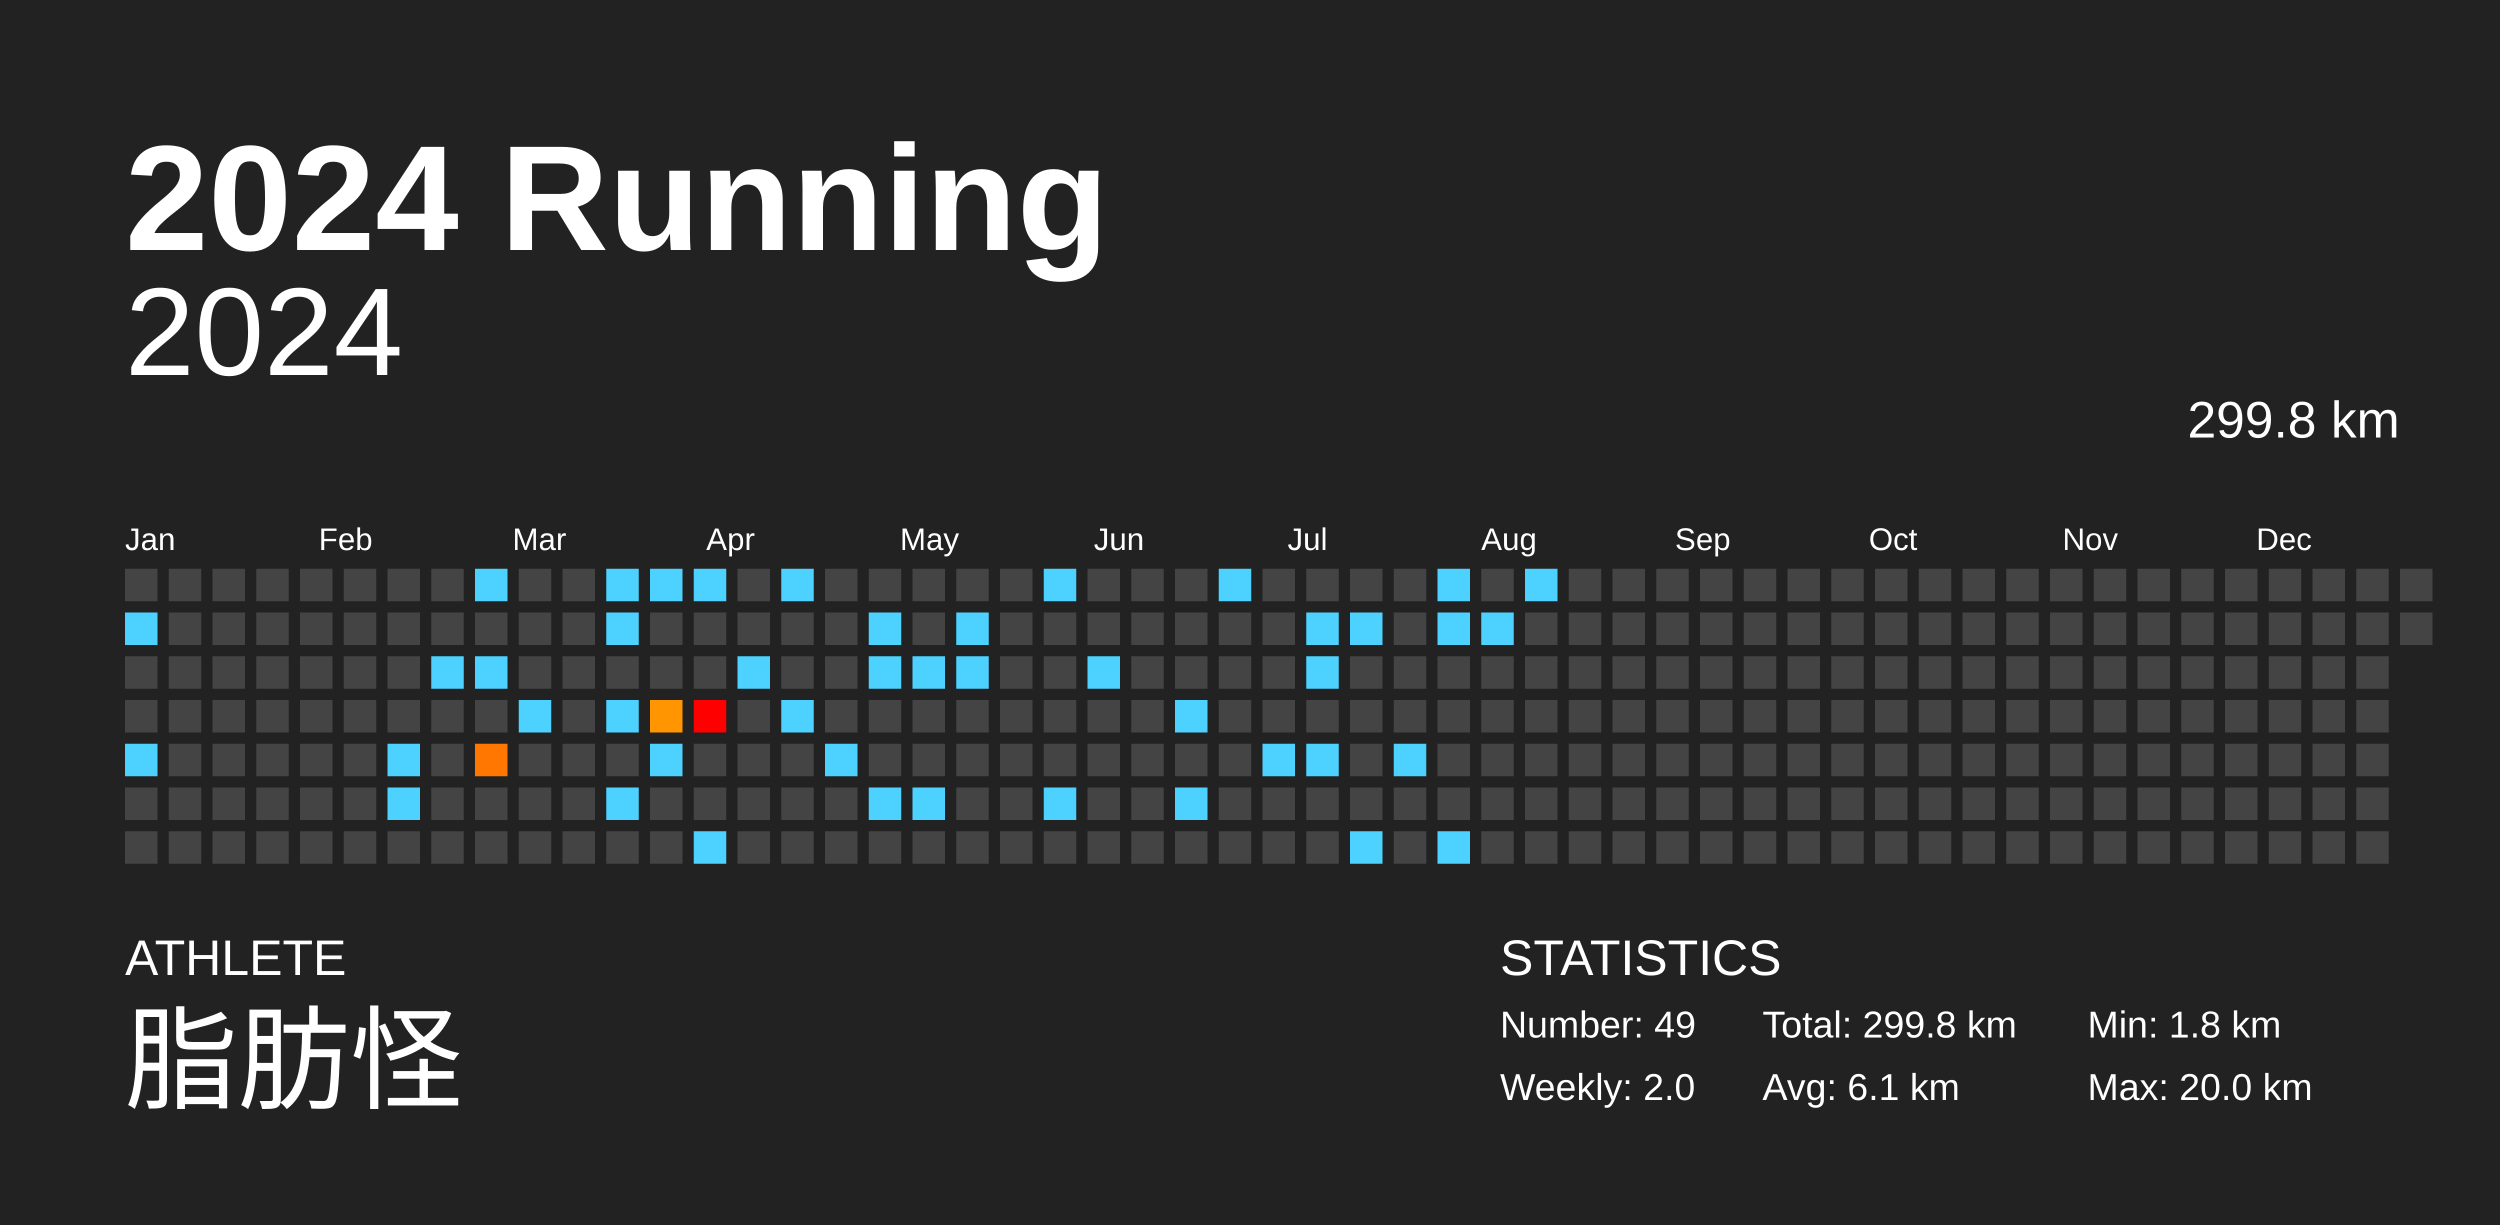
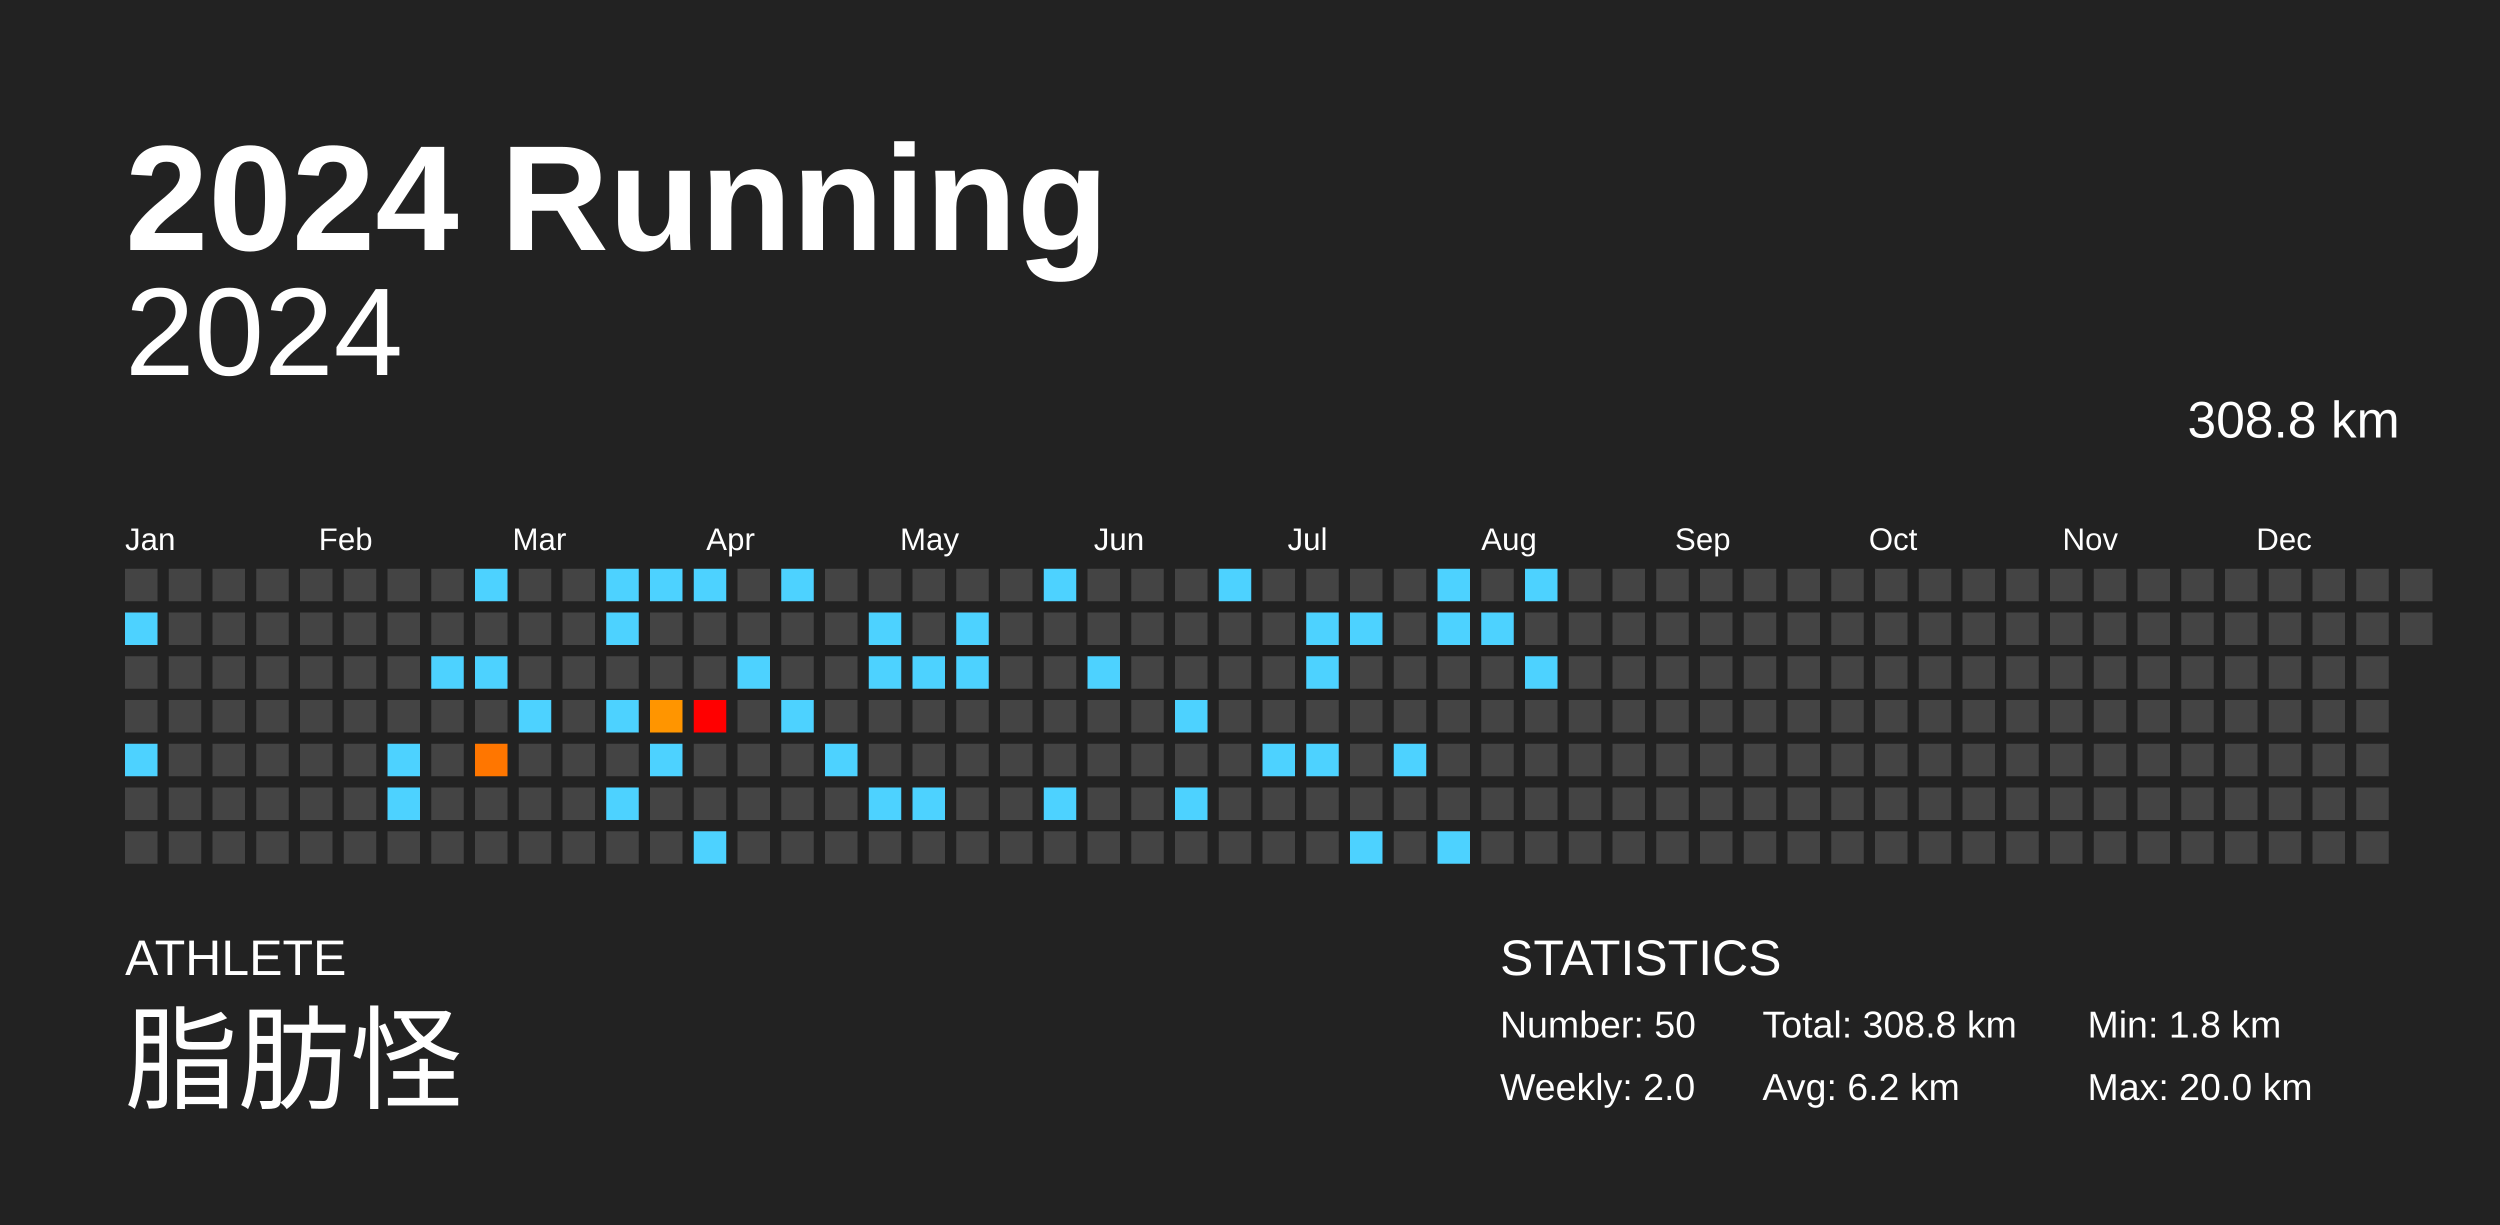
<svg xmlns="http://www.w3.org/2000/svg" baseProfile="full" height="98mm" version="1.1" viewBox="0,0,200,98" width="200mm">
  <defs />
  <rect fill="#222222" height="98" width="200" x="0" y="0" />
  <text fill="#FFFFFF" style="font-size:12px; font-family:Arial; font-weight:bold;" x="10" y="20">2024 Running</text>
  <text fill="#FFFFFF" style="font-size:4px; font-family:Arial" x="10" y="78">ATHLETE</text>
  <text fill="#FFFFFF" style="font-size:9px; font-family:Arial" x="10" y="88">脂肪怪</text>
  <text fill="#FFFFFF" style="font-size:4px; font-family:Arial" x="120" y="78">STATISTICS</text>
-   <text fill="#FFFFFF" style="font-size:3px; font-family:Arial" x="120" y="83">Number: 49</text>
+   <text fill="#FFFFFF" style="font-size:3px; font-family:Arial" x="120" y="83">Number: 50</text>
  <text fill="#FFFFFF" style="font-size:3px; font-family:Arial" x="120" y="88">Weekly: 2.0</text>
-   <text fill="#FFFFFF" style="font-size:3px; font-family:Arial" x="141" y="83">Total: 299.8 km</text>
-   <text fill="#FFFFFF" style="font-size:3px; font-family:Arial" x="141" y="88">Avg: 6.1 km</text>
+   <text fill="#FFFFFF" style="font-size:3px; font-family:Arial" x="141" y="83">Total: 308.8 km</text>
+   <text fill="#FFFFFF" style="font-size:3px; font-family:Arial" x="141" y="88">Avg: 6.2 km</text>
  <text fill="#FFFFFF" style="font-size:3px; font-family:Arial" x="167" y="83">Min: 1.8 km</text>
  <text fill="#FFFFFF" style="font-size:3px; font-family:Arial" x="167" y="88">Max: 20.0 km</text>
  <text alignment-baseline="hanging" fill="#FFFFFF" style="font-size:10.0px; font-family:Arial;" x="10" y="30">2024</text>
-   <text alignment-baseline="hanging" fill="#FFFFFF" style="font-size:4.125px; font-family:Arial;" x="175" y="35">299.8 km</text>
+   <text alignment-baseline="hanging" fill="#FFFFFF" style="font-size:4.125px; font-family:Arial;" x="175" y="35">308.8 km</text>
  <text fill="#FFFFFF" style="font-size:2.5px; font-family:Arial" x="10.0" y="44">Jan</text>
  <text fill="#FFFFFF" style="font-size:2.5px; font-family:Arial" x="25.5" y="44">Feb</text>
  <text fill="#FFFFFF" style="font-size:2.5px; font-family:Arial" x="41.0" y="44">Mar</text>
  <text fill="#FFFFFF" style="font-size:2.5px; font-family:Arial" x="56.5" y="44">Apr</text>
  <text fill="#FFFFFF" style="font-size:2.5px; font-family:Arial" x="72.0" y="44">May</text>
  <text fill="#FFFFFF" style="font-size:2.5px; font-family:Arial" x="87.5" y="44">Jun</text>
  <text fill="#FFFFFF" style="font-size:2.5px; font-family:Arial" x="103.0" y="44">Jul</text>
  <text fill="#FFFFFF" style="font-size:2.5px; font-family:Arial" x="118.5" y="44">Aug</text>
  <text fill="#FFFFFF" style="font-size:2.5px; font-family:Arial" x="134.0" y="44">Sep</text>
  <text fill="#FFFFFF" style="font-size:2.5px; font-family:Arial" x="149.5" y="44">Oct</text>
  <text fill="#FFFFFF" style="font-size:2.5px; font-family:Arial" x="165.0" y="44">Nov</text>
  <text fill="#FFFFFF" style="font-size:2.5px; font-family:Arial" x="180.5" y="44">Dec</text>
  <rect fill="#444444" height="2.6" width="2.6" x="10.0" y="45.5" />
  <rect fill="#4dd2ff" height="2.6" width="2.6" x="10.0" y="49.0" />
  <rect fill="#444444" height="2.6" width="2.6" x="10.0" y="52.5" />
  <rect fill="#444444" height="2.6" width="2.6" x="10.0" y="56.0" />
  <rect fill="#4dd2ff" height="2.6" width="2.6" x="10.0" y="59.5" />
  <rect fill="#444444" height="2.6" width="2.6" x="10.0" y="63.0" />
  <rect fill="#444444" height="2.6" width="2.6" x="10.0" y="66.5" />
  <rect fill="#444444" height="2.6" width="2.6" x="13.5" y="45.5" />
  <rect fill="#444444" height="2.6" width="2.6" x="13.5" y="49.0" />
  <rect fill="#444444" height="2.6" width="2.6" x="13.5" y="52.5" />
  <rect fill="#444444" height="2.6" width="2.6" x="13.5" y="56.0" />
  <rect fill="#444444" height="2.6" width="2.6" x="13.5" y="59.5" />
  <rect fill="#444444" height="2.6" width="2.6" x="13.5" y="63.0" />
  <rect fill="#444444" height="2.6" width="2.6" x="13.5" y="66.5" />
  <rect fill="#444444" height="2.6" width="2.6" x="17.0" y="45.5" />
  <rect fill="#444444" height="2.6" width="2.6" x="17.0" y="49.0" />
  <rect fill="#444444" height="2.6" width="2.6" x="17.0" y="52.5" />
  <rect fill="#444444" height="2.6" width="2.6" x="17.0" y="56.0" />
  <rect fill="#444444" height="2.6" width="2.6" x="17.0" y="59.5" />
  <rect fill="#444444" height="2.6" width="2.6" x="17.0" y="63.0" />
  <rect fill="#444444" height="2.6" width="2.6" x="17.0" y="66.5" />
  <rect fill="#444444" height="2.6" width="2.6" x="20.5" y="45.5" />
  <rect fill="#444444" height="2.6" width="2.6" x="20.5" y="49.0" />
  <rect fill="#444444" height="2.6" width="2.6" x="20.5" y="52.5" />
  <rect fill="#444444" height="2.6" width="2.6" x="20.5" y="56.0" />
  <rect fill="#444444" height="2.6" width="2.6" x="20.5" y="59.5" />
  <rect fill="#444444" height="2.6" width="2.6" x="20.5" y="63.0" />
  <rect fill="#444444" height="2.6" width="2.6" x="20.5" y="66.5" />
  <rect fill="#444444" height="2.6" width="2.6" x="24.0" y="45.5" />
  <rect fill="#444444" height="2.6" width="2.6" x="24.0" y="49.0" />
  <rect fill="#444444" height="2.6" width="2.6" x="24.0" y="52.5" />
  <rect fill="#444444" height="2.6" width="2.6" x="24.0" y="56.0" />
  <rect fill="#444444" height="2.6" width="2.6" x="24.0" y="59.5" />
  <rect fill="#444444" height="2.6" width="2.6" x="24.0" y="63.0" />
  <rect fill="#444444" height="2.6" width="2.6" x="24.0" y="66.5" />
  <rect fill="#444444" height="2.6" width="2.6" x="27.5" y="45.5" />
  <rect fill="#444444" height="2.6" width="2.6" x="27.5" y="49.0" />
  <rect fill="#444444" height="2.6" width="2.6" x="27.5" y="52.5" />
  <rect fill="#444444" height="2.6" width="2.6" x="27.5" y="56.0" />
  <rect fill="#444444" height="2.6" width="2.6" x="27.5" y="59.5" />
  <rect fill="#444444" height="2.6" width="2.6" x="27.5" y="63.0" />
  <rect fill="#444444" height="2.6" width="2.6" x="27.5" y="66.5" />
  <rect fill="#444444" height="2.6" width="2.6" x="31.0" y="45.5" />
  <rect fill="#444444" height="2.6" width="2.6" x="31.0" y="49.0" />
  <rect fill="#444444" height="2.6" width="2.6" x="31.0" y="52.5" />
  <rect fill="#444444" height="2.6" width="2.6" x="31.0" y="56.0" />
  <rect fill="#4dd2ff" height="2.6" width="2.6" x="31.0" y="59.5" />
  <rect fill="#4dd2ff" height="2.6" width="2.6" x="31.0" y="63.0" />
  <rect fill="#444444" height="2.6" width="2.6" x="31.0" y="66.5" />
  <rect fill="#444444" height="2.6" width="2.6" x="34.5" y="45.5" />
  <rect fill="#444444" height="2.6" width="2.6" x="34.5" y="49.0" />
  <rect fill="#4dd2ff" height="2.6" width="2.6" x="34.5" y="52.5" />
  <rect fill="#444444" height="2.6" width="2.6" x="34.5" y="56.0" />
  <rect fill="#444444" height="2.6" width="2.6" x="34.5" y="59.5" />
  <rect fill="#444444" height="2.6" width="2.6" x="34.5" y="63.0" />
  <rect fill="#444444" height="2.6" width="2.6" x="34.5" y="66.5" />
  <rect fill="#4dd2ff" height="2.6" width="2.6" x="38.0" y="45.5" />
  <rect fill="#444444" height="2.6" width="2.6" x="38.0" y="49.0" />
  <rect fill="#4dd2ff" height="2.6" width="2.6" x="38.0" y="52.5" />
  <rect fill="#444444" height="2.6" width="2.6" x="38.0" y="56.0" />
  <rect fill="#ff7600" height="2.6" width="2.6" x="38.0" y="59.5" />
  <rect fill="#444444" height="2.6" width="2.6" x="38.0" y="63.0" />
  <rect fill="#444444" height="2.6" width="2.6" x="38.0" y="66.5" />
  <rect fill="#444444" height="2.6" width="2.6" x="41.5" y="45.5" />
  <rect fill="#444444" height="2.6" width="2.6" x="41.5" y="49.0" />
  <rect fill="#444444" height="2.6" width="2.6" x="41.5" y="52.5" />
  <rect fill="#4dd2ff" height="2.6" width="2.6" x="41.5" y="56.0" />
  <rect fill="#444444" height="2.6" width="2.6" x="41.5" y="59.5" />
  <rect fill="#444444" height="2.6" width="2.6" x="41.5" y="63.0" />
  <rect fill="#444444" height="2.6" width="2.6" x="41.5" y="66.5" />
  <rect fill="#444444" height="2.6" width="2.6" x="45.0" y="45.5" />
  <rect fill="#444444" height="2.6" width="2.6" x="45.0" y="49.0" />
  <rect fill="#444444" height="2.6" width="2.6" x="45.0" y="52.5" />
  <rect fill="#444444" height="2.6" width="2.6" x="45.0" y="56.0" />
  <rect fill="#444444" height="2.6" width="2.6" x="45.0" y="59.5" />
  <rect fill="#444444" height="2.6" width="2.6" x="45.0" y="63.0" />
  <rect fill="#444444" height="2.6" width="2.6" x="45.0" y="66.5" />
  <rect fill="#4dd2ff" height="2.6" width="2.6" x="48.5" y="45.5" />
  <rect fill="#4dd2ff" height="2.6" width="2.6" x="48.5" y="49.0" />
  <rect fill="#444444" height="2.6" width="2.6" x="48.5" y="52.5" />
  <rect fill="#4dd2ff" height="2.6" width="2.6" x="48.5" y="56.0" />
  <rect fill="#444444" height="2.6" width="2.6" x="48.5" y="59.5" />
  <rect fill="#4dd2ff" height="2.6" width="2.6" x="48.5" y="63.0" />
  <rect fill="#444444" height="2.6" width="2.6" x="48.5" y="66.5" />
  <rect fill="#4dd2ff" height="2.6" width="2.6" x="52.0" y="45.5" />
  <rect fill="#444444" height="2.6" width="2.6" x="52.0" y="49.0" />
  <rect fill="#444444" height="2.6" width="2.6" x="52.0" y="52.5" />
  <rect fill="#ff9500" height="2.6" width="2.6" x="52.0" y="56.0" />
  <rect fill="#4dd2ff" height="2.6" width="2.6" x="52.0" y="59.5" />
  <rect fill="#444444" height="2.6" width="2.6" x="52.0" y="63.0" />
  <rect fill="#444444" height="2.6" width="2.6" x="52.0" y="66.5" />
  <rect fill="#4dd2ff" height="2.6" width="2.6" x="55.5" y="45.5" />
  <rect fill="#444444" height="2.6" width="2.6" x="55.5" y="49.0" />
  <rect fill="#444444" height="2.6" width="2.6" x="55.5" y="52.5" />
  <rect fill="red" height="2.6" width="2.6" x="55.5" y="56.0" />
  <rect fill="#444444" height="2.6" width="2.6" x="55.5" y="59.5" />
  <rect fill="#444444" height="2.6" width="2.6" x="55.5" y="63.0" />
  <rect fill="#4dd2ff" height="2.6" width="2.6" x="55.5" y="66.5" />
  <rect fill="#444444" height="2.6" width="2.6" x="59.0" y="45.5" />
  <rect fill="#444444" height="2.6" width="2.6" x="59.0" y="49.0" />
  <rect fill="#4dd2ff" height="2.6" width="2.6" x="59.0" y="52.5" />
  <rect fill="#444444" height="2.6" width="2.6" x="59.0" y="56.0" />
  <rect fill="#444444" height="2.6" width="2.6" x="59.0" y="59.5" />
  <rect fill="#444444" height="2.6" width="2.6" x="59.0" y="63.0" />
  <rect fill="#444444" height="2.6" width="2.6" x="59.0" y="66.5" />
  <rect fill="#4dd2ff" height="2.6" width="2.6" x="62.5" y="45.5" />
  <rect fill="#444444" height="2.6" width="2.6" x="62.5" y="49.0" />
  <rect fill="#444444" height="2.6" width="2.6" x="62.5" y="52.5" />
  <rect fill="#4dd2ff" height="2.6" width="2.6" x="62.5" y="56.0" />
  <rect fill="#444444" height="2.6" width="2.6" x="62.5" y="59.5" />
  <rect fill="#444444" height="2.6" width="2.6" x="62.5" y="63.0" />
  <rect fill="#444444" height="2.6" width="2.6" x="62.5" y="66.5" />
  <rect fill="#444444" height="2.6" width="2.6" x="66.0" y="45.5" />
  <rect fill="#444444" height="2.6" width="2.6" x="66.0" y="49.0" />
  <rect fill="#444444" height="2.6" width="2.6" x="66.0" y="52.5" />
  <rect fill="#444444" height="2.6" width="2.6" x="66.0" y="56.0" />
  <rect fill="#4dd2ff" height="2.6" width="2.6" x="66.0" y="59.5" />
  <rect fill="#444444" height="2.6" width="2.6" x="66.0" y="63.0" />
  <rect fill="#444444" height="2.6" width="2.6" x="66.0" y="66.5" />
  <rect fill="#444444" height="2.6" width="2.6" x="69.5" y="45.5" />
  <rect fill="#4dd2ff" height="2.6" width="2.6" x="69.5" y="49.0" />
  <rect fill="#4dd2ff" height="2.6" width="2.6" x="69.5" y="52.5" />
  <rect fill="#444444" height="2.6" width="2.6" x="69.5" y="56.0" />
  <rect fill="#444444" height="2.6" width="2.6" x="69.5" y="59.5" />
  <rect fill="#4dd2ff" height="2.6" width="2.6" x="69.5" y="63.0" />
  <rect fill="#444444" height="2.6" width="2.6" x="69.5" y="66.5" />
  <rect fill="#444444" height="2.6" width="2.6" x="73.0" y="45.5" />
  <rect fill="#444444" height="2.6" width="2.6" x="73.0" y="49.0" />
  <rect fill="#4dd2ff" height="2.6" width="2.6" x="73.0" y="52.5" />
  <rect fill="#444444" height="2.6" width="2.6" x="73.0" y="56.0" />
  <rect fill="#444444" height="2.6" width="2.6" x="73.0" y="59.5" />
  <rect fill="#4dd2ff" height="2.6" width="2.6" x="73.0" y="63.0" />
  <rect fill="#444444" height="2.6" width="2.6" x="73.0" y="66.5" />
  <rect fill="#444444" height="2.6" width="2.6" x="76.5" y="45.5" />
  <rect fill="#4dd2ff" height="2.6" width="2.6" x="76.5" y="49.0" />
  <rect fill="#4dd2ff" height="2.6" width="2.6" x="76.5" y="52.5" />
  <rect fill="#444444" height="2.6" width="2.6" x="76.5" y="56.0" />
  <rect fill="#444444" height="2.6" width="2.6" x="76.5" y="59.5" />
  <rect fill="#444444" height="2.6" width="2.6" x="76.5" y="63.0" />
  <rect fill="#444444" height="2.6" width="2.6" x="76.5" y="66.5" />
  <rect fill="#444444" height="2.6" width="2.6" x="80.0" y="45.5" />
  <rect fill="#444444" height="2.6" width="2.6" x="80.0" y="49.0" />
  <rect fill="#444444" height="2.6" width="2.6" x="80.0" y="52.5" />
  <rect fill="#444444" height="2.6" width="2.6" x="80.0" y="56.0" />
  <rect fill="#444444" height="2.6" width="2.6" x="80.0" y="59.5" />
  <rect fill="#444444" height="2.6" width="2.6" x="80.0" y="63.0" />
  <rect fill="#444444" height="2.6" width="2.6" x="80.0" y="66.5" />
  <rect fill="#4dd2ff" height="2.6" width="2.6" x="83.5" y="45.5" />
  <rect fill="#444444" height="2.6" width="2.6" x="83.5" y="49.0" />
  <rect fill="#444444" height="2.6" width="2.6" x="83.5" y="52.5" />
  <rect fill="#444444" height="2.6" width="2.6" x="83.5" y="56.0" />
  <rect fill="#444444" height="2.6" width="2.6" x="83.5" y="59.5" />
  <rect fill="#4dd2ff" height="2.6" width="2.6" x="83.5" y="63.0" />
  <rect fill="#444444" height="2.6" width="2.6" x="83.5" y="66.5" />
  <rect fill="#444444" height="2.6" width="2.6" x="87.0" y="45.5" />
  <rect fill="#444444" height="2.6" width="2.6" x="87.0" y="49.0" />
  <rect fill="#4dd2ff" height="2.6" width="2.6" x="87.0" y="52.5" />
  <rect fill="#444444" height="2.6" width="2.6" x="87.0" y="56.0" />
  <rect fill="#444444" height="2.6" width="2.6" x="87.0" y="59.5" />
  <rect fill="#444444" height="2.6" width="2.6" x="87.0" y="63.0" />
  <rect fill="#444444" height="2.6" width="2.6" x="87.0" y="66.5" />
  <rect fill="#444444" height="2.6" width="2.6" x="90.5" y="45.5" />
  <rect fill="#444444" height="2.6" width="2.6" x="90.5" y="49.0" />
  <rect fill="#444444" height="2.6" width="2.6" x="90.5" y="52.5" />
  <rect fill="#444444" height="2.6" width="2.6" x="90.5" y="56.0" />
  <rect fill="#444444" height="2.6" width="2.6" x="90.5" y="59.5" />
  <rect fill="#444444" height="2.6" width="2.6" x="90.5" y="63.0" />
  <rect fill="#444444" height="2.6" width="2.6" x="90.5" y="66.5" />
  <rect fill="#444444" height="2.6" width="2.6" x="94.0" y="45.5" />
  <rect fill="#444444" height="2.6" width="2.6" x="94.0" y="49.0" />
  <rect fill="#444444" height="2.6" width="2.6" x="94.0" y="52.5" />
  <rect fill="#4dd2ff" height="2.6" width="2.6" x="94.0" y="56.0" />
  <rect fill="#444444" height="2.6" width="2.6" x="94.0" y="59.5" />
  <rect fill="#4dd2ff" height="2.6" width="2.6" x="94.0" y="63.0" />
  <rect fill="#444444" height="2.6" width="2.6" x="94.0" y="66.5" />
  <rect fill="#4dd2ff" height="2.6" width="2.6" x="97.5" y="45.5" />
  <rect fill="#444444" height="2.6" width="2.6" x="97.5" y="49.0" />
  <rect fill="#444444" height="2.6" width="2.6" x="97.5" y="52.5" />
  <rect fill="#444444" height="2.6" width="2.6" x="97.5" y="56.0" />
  <rect fill="#444444" height="2.6" width="2.6" x="97.5" y="59.5" />
  <rect fill="#444444" height="2.6" width="2.6" x="97.5" y="63.0" />
  <rect fill="#444444" height="2.6" width="2.6" x="97.5" y="66.5" />
  <rect fill="#444444" height="2.6" width="2.6" x="101.0" y="45.5" />
  <rect fill="#444444" height="2.6" width="2.6" x="101.0" y="49.0" />
  <rect fill="#444444" height="2.6" width="2.6" x="101.0" y="52.5" />
  <rect fill="#444444" height="2.6" width="2.6" x="101.0" y="56.0" />
  <rect fill="#4dd2ff" height="2.6" width="2.6" x="101.0" y="59.5" />
  <rect fill="#444444" height="2.6" width="2.6" x="101.0" y="63.0" />
  <rect fill="#444444" height="2.6" width="2.6" x="101.0" y="66.5" />
  <rect fill="#444444" height="2.6" width="2.6" x="104.5" y="45.5" />
  <rect fill="#4dd2ff" height="2.6" width="2.6" x="104.5" y="49.0" />
  <rect fill="#4dd2ff" height="2.6" width="2.6" x="104.5" y="52.5" />
  <rect fill="#444444" height="2.6" width="2.6" x="104.5" y="56.0" />
  <rect fill="#4dd2ff" height="2.6" width="2.6" x="104.5" y="59.5" />
  <rect fill="#444444" height="2.6" width="2.6" x="104.5" y="63.0" />
  <rect fill="#444444" height="2.6" width="2.6" x="104.5" y="66.5" />
  <rect fill="#444444" height="2.6" width="2.6" x="108.0" y="45.5" />
  <rect fill="#4dd2ff" height="2.6" width="2.6" x="108.0" y="49.0" />
  <rect fill="#444444" height="2.6" width="2.6" x="108.0" y="52.5" />
  <rect fill="#444444" height="2.6" width="2.6" x="108.0" y="56.0" />
  <rect fill="#444444" height="2.6" width="2.6" x="108.0" y="59.5" />
  <rect fill="#444444" height="2.6" width="2.6" x="108.0" y="63.0" />
  <rect fill="#4dd2ff" height="2.6" width="2.6" x="108.0" y="66.5" />
  <rect fill="#444444" height="2.6" width="2.6" x="111.5" y="45.5" />
  <rect fill="#444444" height="2.6" width="2.6" x="111.5" y="49.0" />
  <rect fill="#444444" height="2.6" width="2.6" x="111.5" y="52.5" />
  <rect fill="#444444" height="2.6" width="2.6" x="111.5" y="56.0" />
  <rect fill="#4dd2ff" height="2.6" width="2.6" x="111.5" y="59.5" />
  <rect fill="#444444" height="2.6" width="2.6" x="111.5" y="63.0" />
  <rect fill="#444444" height="2.6" width="2.6" x="111.5" y="66.5" />
  <rect fill="#4dd2ff" height="2.6" width="2.6" x="115.0" y="45.5" />
  <rect fill="#4dd2ff" height="2.6" width="2.6" x="115.0" y="49.0" />
  <rect fill="#444444" height="2.6" width="2.6" x="115.0" y="52.5" />
  <rect fill="#444444" height="2.6" width="2.6" x="115.0" y="56.0" />
  <rect fill="#444444" height="2.6" width="2.6" x="115.0" y="59.5" />
  <rect fill="#444444" height="2.6" width="2.6" x="115.0" y="63.0" />
  <rect fill="#4dd2ff" height="2.6" width="2.6" x="115.0" y="66.5" />
  <rect fill="#444444" height="2.6" width="2.6" x="118.5" y="45.5" />
  <rect fill="#4dd2ff" height="2.6" width="2.6" x="118.5" y="49.0" />
  <rect fill="#444444" height="2.6" width="2.6" x="118.5" y="52.5" />
  <rect fill="#444444" height="2.6" width="2.6" x="118.5" y="56.0" />
  <rect fill="#444444" height="2.6" width="2.6" x="118.5" y="59.5" />
  <rect fill="#444444" height="2.6" width="2.6" x="118.5" y="63.0" />
  <rect fill="#444444" height="2.6" width="2.6" x="118.5" y="66.5" />
  <rect fill="#4dd2ff" height="2.6" width="2.6" x="122.0" y="45.5" />
  <rect fill="#444444" height="2.6" width="2.6" x="122.0" y="49.0" />
-   <rect fill="#444444" height="2.6" width="2.6" x="122.0" y="52.5" />
+   <rect fill="#4dd2ff" height="2.6" width="2.6" x="122.0" y="52.5" />
  <rect fill="#444444" height="2.6" width="2.6" x="122.0" y="56.0" />
  <rect fill="#444444" height="2.6" width="2.6" x="122.0" y="59.5" />
  <rect fill="#444444" height="2.6" width="2.6" x="122.0" y="63.0" />
  <rect fill="#444444" height="2.6" width="2.6" x="122.0" y="66.5" />
  <rect fill="#444444" height="2.6" width="2.6" x="125.5" y="45.5" />
  <rect fill="#444444" height="2.6" width="2.6" x="125.5" y="49.0" />
  <rect fill="#444444" height="2.6" width="2.6" x="125.5" y="52.5" />
  <rect fill="#444444" height="2.6" width="2.6" x="125.5" y="56.0" />
  <rect fill="#444444" height="2.6" width="2.6" x="125.5" y="59.5" />
  <rect fill="#444444" height="2.6" width="2.6" x="125.5" y="63.0" />
  <rect fill="#444444" height="2.6" width="2.6" x="125.5" y="66.5" />
  <rect fill="#444444" height="2.6" width="2.6" x="129.0" y="45.5" />
  <rect fill="#444444" height="2.6" width="2.6" x="129.0" y="49.0" />
  <rect fill="#444444" height="2.6" width="2.6" x="129.0" y="52.5" />
  <rect fill="#444444" height="2.6" width="2.6" x="129.0" y="56.0" />
  <rect fill="#444444" height="2.6" width="2.6" x="129.0" y="59.5" />
  <rect fill="#444444" height="2.6" width="2.6" x="129.0" y="63.0" />
  <rect fill="#444444" height="2.6" width="2.6" x="129.0" y="66.5" />
  <rect fill="#444444" height="2.6" width="2.6" x="132.5" y="45.5" />
  <rect fill="#444444" height="2.6" width="2.6" x="132.5" y="49.0" />
  <rect fill="#444444" height="2.6" width="2.6" x="132.5" y="52.5" />
  <rect fill="#444444" height="2.6" width="2.6" x="132.5" y="56.0" />
  <rect fill="#444444" height="2.6" width="2.6" x="132.5" y="59.5" />
  <rect fill="#444444" height="2.6" width="2.6" x="132.5" y="63.0" />
  <rect fill="#444444" height="2.6" width="2.6" x="132.5" y="66.5" />
  <rect fill="#444444" height="2.6" width="2.6" x="136.0" y="45.5" />
  <rect fill="#444444" height="2.6" width="2.6" x="136.0" y="49.0" />
  <rect fill="#444444" height="2.6" width="2.6" x="136.0" y="52.5" />
  <rect fill="#444444" height="2.6" width="2.6" x="136.0" y="56.0" />
  <rect fill="#444444" height="2.6" width="2.6" x="136.0" y="59.5" />
  <rect fill="#444444" height="2.6" width="2.6" x="136.0" y="63.0" />
  <rect fill="#444444" height="2.6" width="2.6" x="136.0" y="66.5" />
  <rect fill="#444444" height="2.6" width="2.6" x="139.5" y="45.5" />
  <rect fill="#444444" height="2.6" width="2.6" x="139.5" y="49.0" />
  <rect fill="#444444" height="2.6" width="2.6" x="139.5" y="52.5" />
  <rect fill="#444444" height="2.6" width="2.6" x="139.5" y="56.0" />
  <rect fill="#444444" height="2.6" width="2.6" x="139.5" y="59.5" />
  <rect fill="#444444" height="2.6" width="2.6" x="139.5" y="63.0" />
  <rect fill="#444444" height="2.6" width="2.6" x="139.5" y="66.5" />
  <rect fill="#444444" height="2.6" width="2.6" x="143.0" y="45.5" />
  <rect fill="#444444" height="2.6" width="2.6" x="143.0" y="49.0" />
  <rect fill="#444444" height="2.6" width="2.6" x="143.0" y="52.5" />
  <rect fill="#444444" height="2.6" width="2.6" x="143.0" y="56.0" />
  <rect fill="#444444" height="2.6" width="2.6" x="143.0" y="59.5" />
  <rect fill="#444444" height="2.6" width="2.6" x="143.0" y="63.0" />
  <rect fill="#444444" height="2.6" width="2.6" x="143.0" y="66.5" />
  <rect fill="#444444" height="2.6" width="2.6" x="146.5" y="45.5" />
  <rect fill="#444444" height="2.6" width="2.6" x="146.5" y="49.0" />
  <rect fill="#444444" height="2.6" width="2.6" x="146.5" y="52.5" />
  <rect fill="#444444" height="2.6" width="2.6" x="146.5" y="56.0" />
  <rect fill="#444444" height="2.6" width="2.6" x="146.5" y="59.5" />
  <rect fill="#444444" height="2.6" width="2.6" x="146.5" y="63.0" />
  <rect fill="#444444" height="2.6" width="2.6" x="146.5" y="66.5" />
  <rect fill="#444444" height="2.6" width="2.6" x="150.0" y="45.5" />
  <rect fill="#444444" height="2.6" width="2.6" x="150.0" y="49.0" />
  <rect fill="#444444" height="2.6" width="2.6" x="150.0" y="52.5" />
  <rect fill="#444444" height="2.6" width="2.6" x="150.0" y="56.0" />
  <rect fill="#444444" height="2.6" width="2.6" x="150.0" y="59.5" />
  <rect fill="#444444" height="2.6" width="2.6" x="150.0" y="63.0" />
  <rect fill="#444444" height="2.6" width="2.6" x="150.0" y="66.5" />
  <rect fill="#444444" height="2.6" width="2.6" x="153.5" y="45.5" />
  <rect fill="#444444" height="2.6" width="2.6" x="153.5" y="49.0" />
  <rect fill="#444444" height="2.6" width="2.6" x="153.5" y="52.5" />
  <rect fill="#444444" height="2.6" width="2.6" x="153.5" y="56.0" />
  <rect fill="#444444" height="2.6" width="2.6" x="153.5" y="59.5" />
  <rect fill="#444444" height="2.6" width="2.6" x="153.5" y="63.0" />
  <rect fill="#444444" height="2.6" width="2.6" x="153.5" y="66.5" />
  <rect fill="#444444" height="2.6" width="2.6" x="157.0" y="45.5" />
  <rect fill="#444444" height="2.6" width="2.6" x="157.0" y="49.0" />
  <rect fill="#444444" height="2.6" width="2.6" x="157.0" y="52.5" />
  <rect fill="#444444" height="2.6" width="2.6" x="157.0" y="56.0" />
  <rect fill="#444444" height="2.6" width="2.6" x="157.0" y="59.5" />
  <rect fill="#444444" height="2.6" width="2.6" x="157.0" y="63.0" />
  <rect fill="#444444" height="2.6" width="2.6" x="157.0" y="66.5" />
  <rect fill="#444444" height="2.6" width="2.6" x="160.5" y="45.5" />
  <rect fill="#444444" height="2.6" width="2.6" x="160.5" y="49.0" />
  <rect fill="#444444" height="2.6" width="2.6" x="160.5" y="52.5" />
  <rect fill="#444444" height="2.6" width="2.6" x="160.5" y="56.0" />
  <rect fill="#444444" height="2.6" width="2.6" x="160.5" y="59.5" />
  <rect fill="#444444" height="2.6" width="2.6" x="160.5" y="63.0" />
  <rect fill="#444444" height="2.6" width="2.6" x="160.5" y="66.5" />
  <rect fill="#444444" height="2.6" width="2.6" x="164.0" y="45.5" />
  <rect fill="#444444" height="2.6" width="2.6" x="164.0" y="49.0" />
  <rect fill="#444444" height="2.6" width="2.6" x="164.0" y="52.5" />
  <rect fill="#444444" height="2.6" width="2.6" x="164.0" y="56.0" />
  <rect fill="#444444" height="2.6" width="2.6" x="164.0" y="59.5" />
  <rect fill="#444444" height="2.6" width="2.6" x="164.0" y="63.0" />
  <rect fill="#444444" height="2.6" width="2.6" x="164.0" y="66.5" />
  <rect fill="#444444" height="2.6" width="2.6" x="167.5" y="45.5" />
  <rect fill="#444444" height="2.6" width="2.6" x="167.5" y="49.0" />
  <rect fill="#444444" height="2.6" width="2.6" x="167.5" y="52.5" />
  <rect fill="#444444" height="2.6" width="2.6" x="167.5" y="56.0" />
  <rect fill="#444444" height="2.6" width="2.6" x="167.5" y="59.5" />
  <rect fill="#444444" height="2.6" width="2.6" x="167.5" y="63.0" />
  <rect fill="#444444" height="2.6" width="2.6" x="167.5" y="66.5" />
  <rect fill="#444444" height="2.6" width="2.6" x="171.0" y="45.5" />
  <rect fill="#444444" height="2.6" width="2.6" x="171.0" y="49.0" />
  <rect fill="#444444" height="2.6" width="2.6" x="171.0" y="52.5" />
  <rect fill="#444444" height="2.6" width="2.6" x="171.0" y="56.0" />
  <rect fill="#444444" height="2.6" width="2.6" x="171.0" y="59.5" />
  <rect fill="#444444" height="2.6" width="2.6" x="171.0" y="63.0" />
  <rect fill="#444444" height="2.6" width="2.6" x="171.0" y="66.5" />
  <rect fill="#444444" height="2.6" width="2.6" x="174.5" y="45.5" />
  <rect fill="#444444" height="2.6" width="2.6" x="174.5" y="49.0" />
  <rect fill="#444444" height="2.6" width="2.6" x="174.5" y="52.5" />
  <rect fill="#444444" height="2.6" width="2.6" x="174.5" y="56.0" />
  <rect fill="#444444" height="2.6" width="2.6" x="174.5" y="59.5" />
  <rect fill="#444444" height="2.6" width="2.6" x="174.5" y="63.0" />
  <rect fill="#444444" height="2.6" width="2.6" x="174.5" y="66.5" />
  <rect fill="#444444" height="2.6" width="2.6" x="178.0" y="45.5" />
  <rect fill="#444444" height="2.6" width="2.6" x="178.0" y="49.0" />
  <rect fill="#444444" height="2.6" width="2.6" x="178.0" y="52.5" />
  <rect fill="#444444" height="2.6" width="2.6" x="178.0" y="56.0" />
  <rect fill="#444444" height="2.6" width="2.6" x="178.0" y="59.5" />
  <rect fill="#444444" height="2.6" width="2.6" x="178.0" y="63.0" />
  <rect fill="#444444" height="2.6" width="2.6" x="178.0" y="66.5" />
  <rect fill="#444444" height="2.6" width="2.6" x="181.5" y="45.5" />
  <rect fill="#444444" height="2.6" width="2.6" x="181.5" y="49.0" />
  <rect fill="#444444" height="2.6" width="2.6" x="181.5" y="52.5" />
  <rect fill="#444444" height="2.6" width="2.6" x="181.5" y="56.0" />
  <rect fill="#444444" height="2.6" width="2.6" x="181.5" y="59.5" />
  <rect fill="#444444" height="2.6" width="2.6" x="181.5" y="63.0" />
  <rect fill="#444444" height="2.6" width="2.6" x="181.5" y="66.5" />
  <rect fill="#444444" height="2.6" width="2.6" x="185.0" y="45.5" />
  <rect fill="#444444" height="2.6" width="2.6" x="185.0" y="49.0" />
  <rect fill="#444444" height="2.6" width="2.6" x="185.0" y="52.5" />
  <rect fill="#444444" height="2.6" width="2.6" x="185.0" y="56.0" />
  <rect fill="#444444" height="2.6" width="2.6" x="185.0" y="59.5" />
  <rect fill="#444444" height="2.6" width="2.6" x="185.0" y="63.0" />
  <rect fill="#444444" height="2.6" width="2.6" x="185.0" y="66.5" />
  <rect fill="#444444" height="2.6" width="2.6" x="188.5" y="45.5" />
  <rect fill="#444444" height="2.6" width="2.6" x="188.5" y="49.0" />
  <rect fill="#444444" height="2.6" width="2.6" x="188.5" y="52.5" />
  <rect fill="#444444" height="2.6" width="2.6" x="188.5" y="56.0" />
  <rect fill="#444444" height="2.6" width="2.6" x="188.5" y="59.5" />
  <rect fill="#444444" height="2.6" width="2.6" x="188.5" y="63.0" />
  <rect fill="#444444" height="2.6" width="2.6" x="188.5" y="66.5" />
  <rect fill="#444444" height="2.6" width="2.6" x="192.0" y="45.5" />
  <rect fill="#444444" height="2.6" width="2.6" x="192.0" y="49.0" />
</svg>
